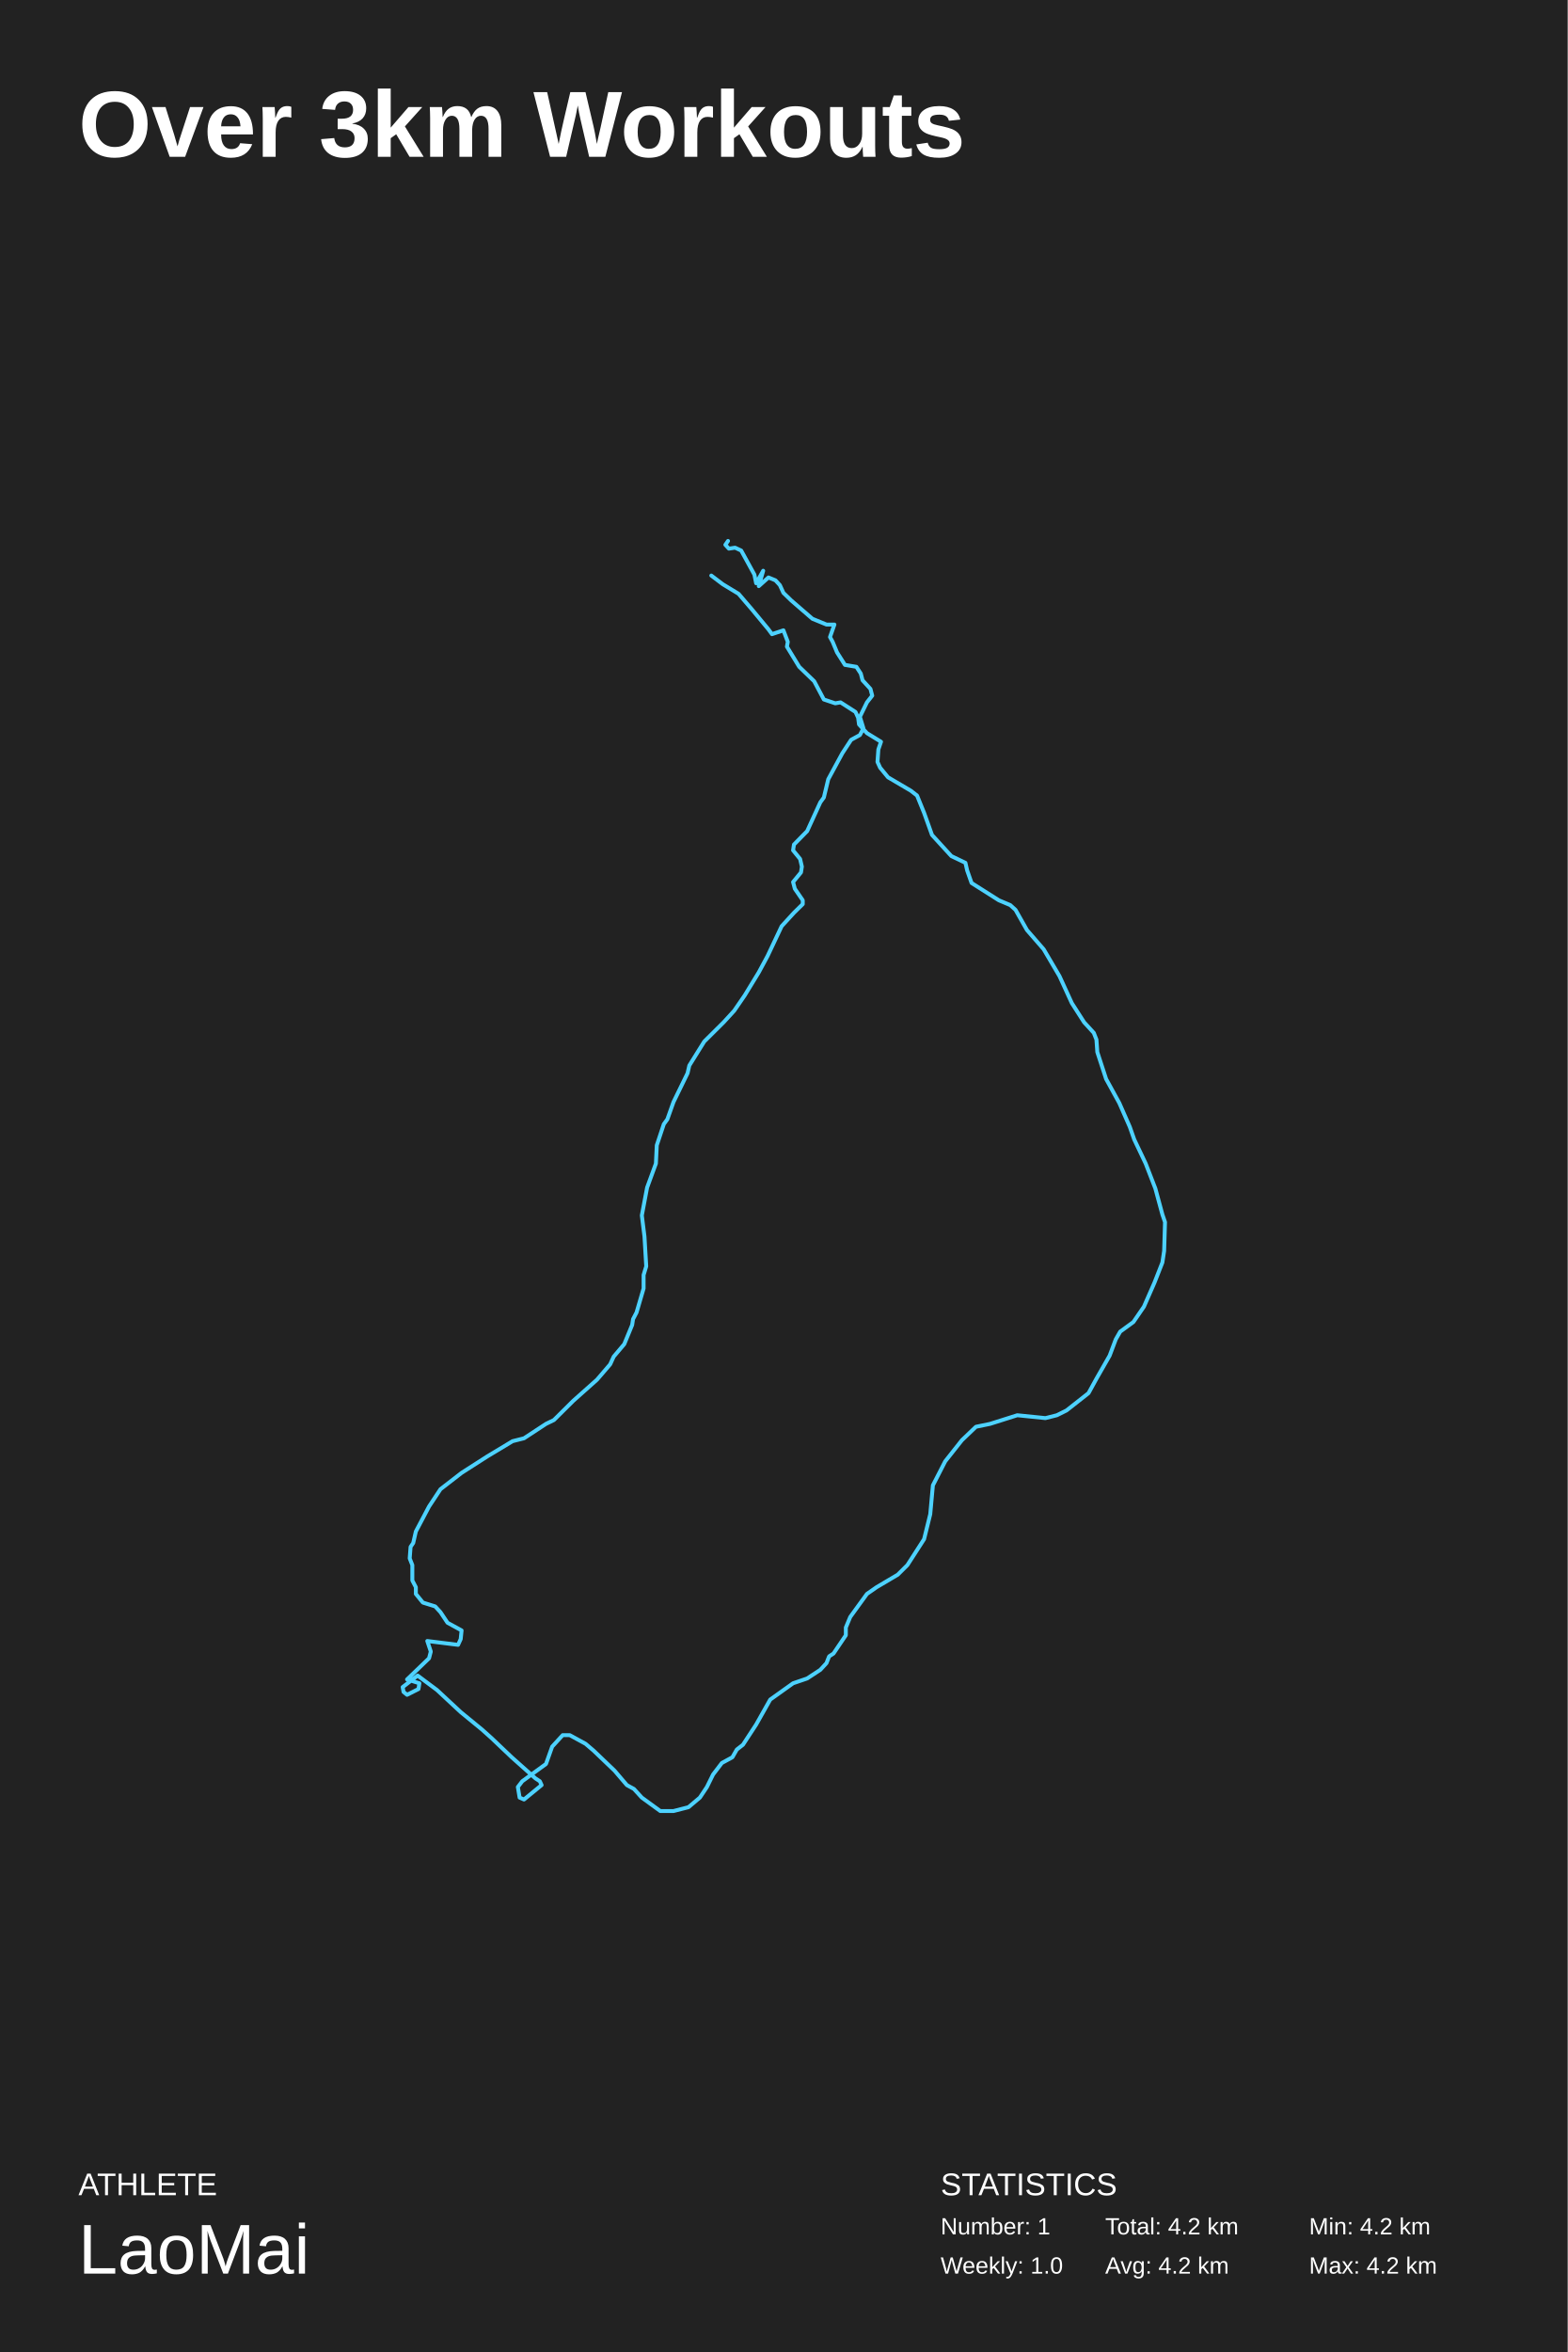
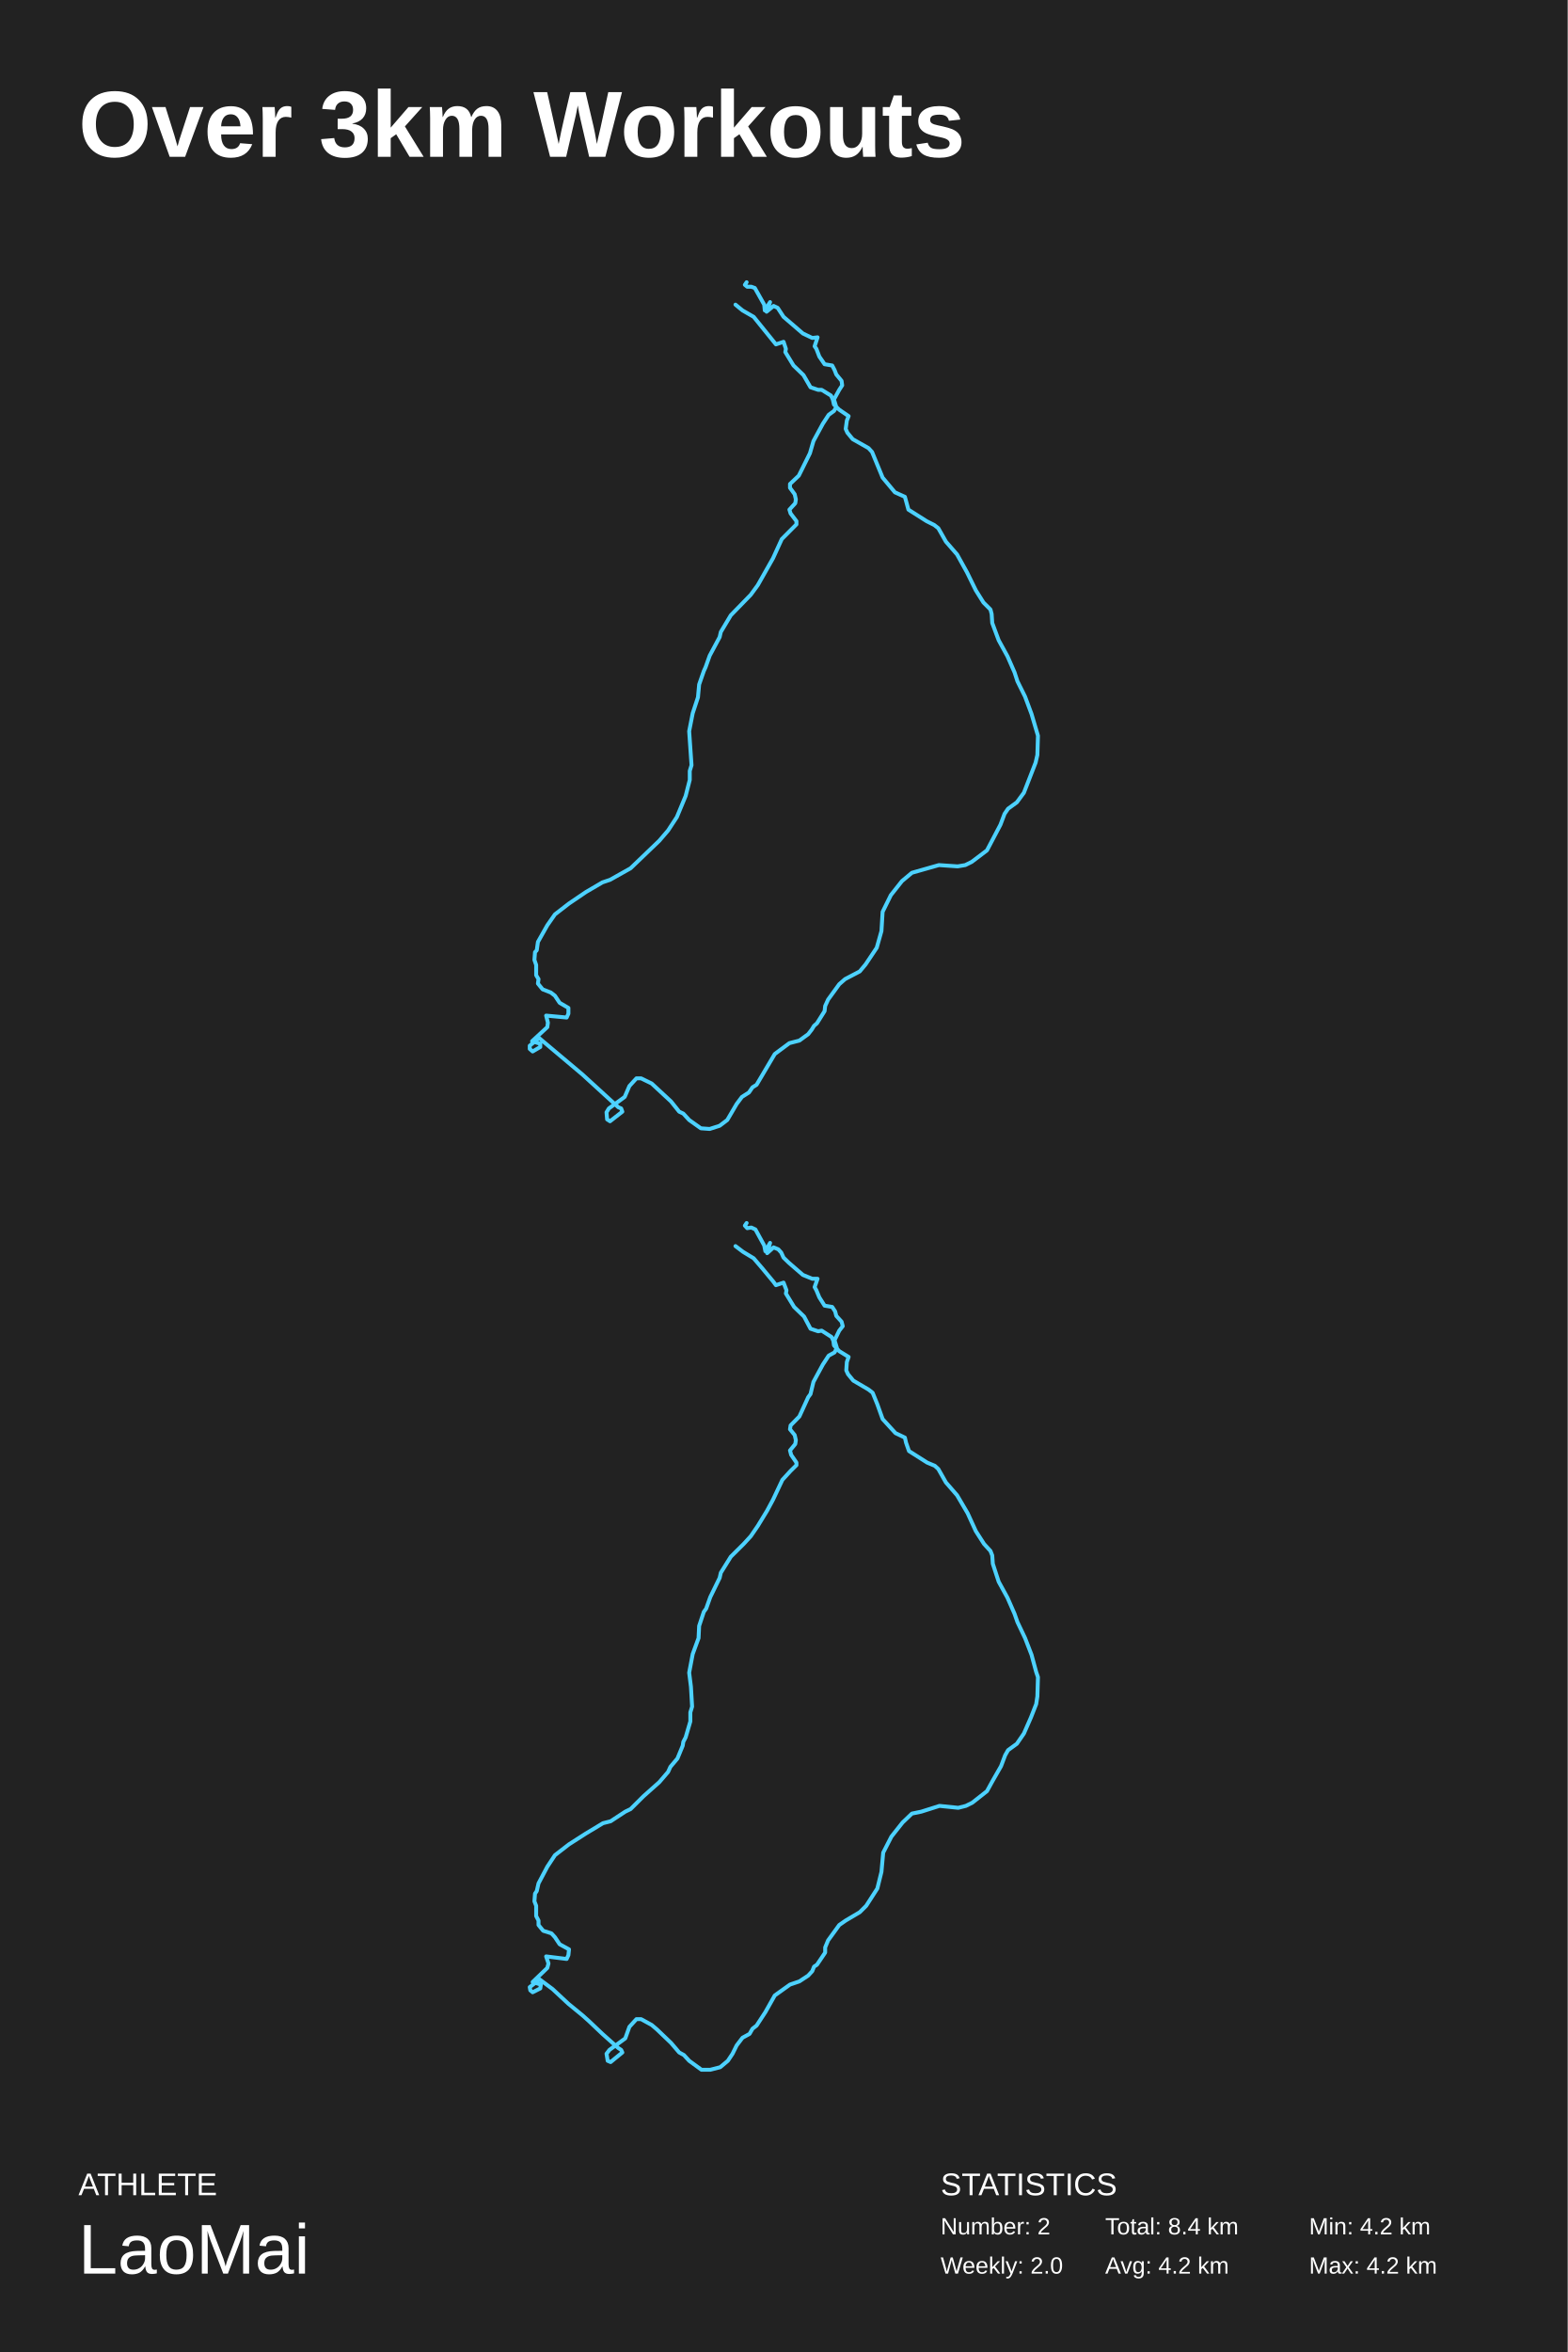
<svg xmlns="http://www.w3.org/2000/svg" baseProfile="full" height="300mm" version="1.1" viewBox="0,0,200,300" width="200mm">
  <defs />
  <rect fill="#222222" height="300" width="200" x="0" y="0" />
  <text fill="#FFFFFF" style="font-size:12px; font-family:Arial; font-weight:bold;" x="10" y="20">Over 3km Workouts</text>
  <text fill="#FFFFFF" style="font-size:4px; font-family:Arial" x="10" y="280">ATHLETE</text>
  <text fill="#FFFFFF" style="font-size:9px; font-family:Arial" x="10" y="290">LaoMai</text>
  <text fill="#FFFFFF" style="font-size:4px; font-family:Arial" x="120" y="280">STATISTICS</text>
-   <text fill="#FFFFFF" style="font-size:3px; font-family:Arial" x="120" y="285">Number: 1</text>
-   <text fill="#FFFFFF" style="font-size:3px; font-family:Arial" x="120" y="290">Weekly: 1.0</text>
-   <text fill="#FFFFFF" style="font-size:3px; font-family:Arial" x="141" y="285">Total: 4.2 km</text>
+   <text fill="#FFFFFF" style="font-size:3px; font-family:Arial" x="120" y="285">Number: 2</text>
+   <text fill="#FFFFFF" style="font-size:3px; font-family:Arial" x="120" y="290">Weekly: 2.0</text>
+   <text fill="#FFFFFF" style="font-size:3px; font-family:Arial" x="141" y="285">Total: 8.4 km</text>
  <text fill="#FFFFFF" style="font-size:3px; font-family:Arial" x="141" y="290">Avg: 4.2 km</text>
  <text fill="#FFFFFF" style="font-size:3px; font-family:Arial" x="167" y="285">Min: 4.2 km</text>
  <text fill="#FFFFFF" style="font-size:3px; font-family:Arial" x="167" y="290">Max: 4.2 km</text>
-   <polyline fill="none" points="90.745,73.412 92.204,74.515 94.223,75.74 95.905,77.701 98.037,80.274 98.486,80.887 99.944,80.397 100.505,81.867 100.393,82.48 101.963,85.054 103.87,86.892 105.104,89.22 106.562,89.71 107.235,89.588 109.143,90.813 109.479,91.549 109.591,92.406 110.601,93.509 112.396,94.612 112.059,95.593 111.947,97.186 112.284,97.921 113.293,99.146 116.21,100.862 116.995,101.475 117.892,103.681 118.902,106.499 121.37,109.195 123.165,110.053 123.389,111.033 123.95,112.626 127.428,114.832 128.886,115.445 129.559,116.058 131.017,118.631 133.149,121.082 135.168,124.513 136.738,127.944 138.309,130.395 139.543,131.743 139.879,132.601 139.992,134.194 141.113,137.625 142.796,140.689 144.142,143.752 144.703,145.345 146.161,148.409 147.395,151.595 148.293,154.904 148.629,155.884 148.517,159.56 148.293,161.031 147.283,163.604 145.937,166.668 144.591,168.628 142.908,169.854 142.347,170.834 141.562,172.917 139.879,175.858 138.87,177.696 136.065,179.902 134.831,180.515 133.373,180.882 129.783,180.515 126.306,181.617 124.511,181.985 122.716,183.701 120.585,186.396 119.014,189.46 118.678,193.136 117.892,196.322 115.761,199.631 114.527,200.856 111.835,202.449 110.601,203.307 108.469,206.248 107.909,207.596 107.909,208.576 106.338,210.904 105.777,211.272 105.441,212.129 104.655,212.987 102.973,214.09 101.178,214.703 98.261,216.786 96.466,219.972 94.784,222.545 93.998,223.158 93.438,224.138 92.091,224.873 90.97,226.344 90.184,227.937 89.287,229.285 87.829,230.51 85.922,231.0 84.239,231.0 81.883,229.285 80.874,228.182 79.976,227.692 78.406,225.854 75.713,223.28 74.704,222.422 72.685,221.32 71.787,221.32 70.441,222.79 69.656,224.996 66.627,227.201 66.066,227.937 66.29,229.285 66.851,229.53 69.095,227.692 68.871,227.201 68.31,226.834 65.281,224.138 62.701,221.687 61.467,220.584 58.775,218.379 55.746,215.56 53.278,213.722 51.371,215.193 51.483,215.806 51.932,216.173 53.39,215.438 53.502,214.703 51.932,214.213 54.736,211.517 54.96,210.659 54.512,209.311 58.438,209.801 58.775,209.066 58.887,207.963 57.092,206.983 56.194,205.635 55.521,204.9 53.951,204.41 53.053,203.307 53.053,202.449 52.605,201.591 52.605,199.631 52.268,198.773 52.38,197.302 52.717,196.812 53.053,195.342 54.736,192.156 56.194,189.95 58.887,187.867 62.14,185.784 65.393,183.823 66.851,183.456 69.656,181.617 70.665,181.127 73.133,178.677 76.162,175.981 77.845,174.02 78.294,173.04 79.64,171.447 80.649,168.996 80.761,168.261 81.21,167.403 82.108,164.339 82.108,162.624 82.444,161.521 82.22,157.722 81.883,155.026 82.556,151.473 83.678,148.409 83.79,146.081 84.688,143.385 85.136,142.772 85.922,140.566 87.716,136.89 87.941,135.91 89.848,132.846 92.316,130.395 93.662,128.925 95.008,126.964 96.803,124.023 97.925,121.94 99.72,118.141 101.29,116.425 102.412,115.322 102.412,114.832 101.402,113.362 101.178,112.504 102.187,111.278 102.3,110.543 102.075,109.563 101.178,108.46 101.29,107.725 102.973,106.009 104.655,102.333 105.104,101.72 105.665,99.392 107.46,96.083 108.582,94.367 109.703,93.754 110.152,92.897 109.703,91.426 110.601,89.588 111.274,88.73 111.05,87.872 110.04,86.769 109.816,85.912 109.255,85.054 107.796,84.809 106.787,83.215 106.226,81.867 105.889,81.255 106.45,79.662 105.441,79.662 103.646,78.926 100.954,76.598 99.944,75.618 99.495,74.637 98.934,74.024 98.037,73.657 96.803,74.76 97.364,72.799 96.466,74.392 96.242,73.289 94.559,70.225 93.774,69.858 92.989,69.98 92.54,69.49 92.877,69.0" stroke="#4DD2FF" stroke-linecap="round" stroke-linejoin="round" stroke-width="0.5" />
+   <polyline fill="none" points="93.83,38.859 94.728,39.595 96.149,40.412 98.99,43.925 99.963,43.598 100.262,44.497 100.187,44.905 101.234,46.621 102.505,47.846 103.403,49.398 104.375,49.725 104.824,49.725 106.02,50.461 106.245,50.951 106.394,51.604 107.067,52.258 108.264,53.075 108.039,53.647 107.89,54.709 108.114,55.199 108.787,56.016 110.806,57.16 111.255,57.65 112.601,60.918 114.172,62.797 115.443,63.369 115.892,65.003 118.21,66.473 119.182,66.963 119.706,67.372 120.678,69.087 122.099,70.721 123.37,73.009 124.492,75.296 125.464,76.848 126.362,77.747 126.511,78.319 126.586,79.463 127.409,81.669 128.531,83.711 129.428,85.753 129.802,86.897 130.774,88.858 131.597,91.063 132.419,93.841 132.345,96.292 132.12,97.272 130.625,101.112 129.727,102.337 128.605,103.154 128.157,103.808 127.633,105.196 125.913,108.464 123.969,109.935 123.146,110.343 122.174,110.506 119.781,110.343 116.341,111.323 115.069,112.385 113.648,114.183 112.601,116.307 112.452,118.757 111.853,120.881 110.433,123.005 109.685,123.904 107.815,124.884 107.067,125.538 105.646,127.498 105.272,128.315 105.198,128.969 104.225,130.521 103.851,130.848 103.552,131.338 103.104,131.91 101.982,132.727 100.71,133.053 98.841,134.442 96.522,138.363 95.999,138.69 95.55,139.344 94.653,139.915 93.98,140.814 92.783,142.856 91.811,143.592 90.54,144.0 89.418,143.918 87.922,142.856 87.174,142.039 86.651,141.794 85.604,140.487 83.136,138.2 81.79,137.546 81.191,137.546 80.294,138.527 79.696,139.915 77.677,141.386 77.377,141.876 77.452,142.775 77.826,143.02 79.397,141.794 79.247,141.386 78.873,141.223 74.311,137.056 68.777,132.4 67.581,133.38 67.581,133.789 67.954,134.115 68.927,133.544 68.927,133.135 67.88,132.808 69.824,131.011 69.899,130.439 69.674,129.541 72.292,129.786 72.516,129.296 72.516,128.56 71.395,127.907 70.796,127.008 70.273,126.6 69.226,126.191 68.627,125.456 68.702,124.884 68.403,124.394 68.403,123.087 68.179,122.434 68.254,121.453 68.478,121.208 68.627,120.146 69.824,118.022 70.796,116.633 72.591,115.245 74.76,113.774 76.854,112.549 77.826,112.222 80.444,110.752 84.108,107.239 85.23,105.932 86.352,104.216 87.473,101.52 87.997,99.478 87.997,98.334 88.221,97.599 87.922,93.269 88.371,90.982 89.044,88.939 89.194,87.305 89.792,85.59 90.016,85.1 90.54,83.629 91.811,81.26 91.961,80.606 93.232,78.482 95.775,75.868 96.672,74.643 98.616,71.211 99.738,68.761 101.608,66.882 101.608,66.473 100.86,65.493 100.71,65.003 101.458,64.186 101.533,63.695 101.384,63.042 100.785,62.225 100.785,61.735 101.907,60.673 103.328,57.813 103.777,56.261 104.973,54.055 105.721,52.911 106.394,52.421 106.693,51.931 106.394,50.951 107.067,49.725 107.441,49.153 107.366,48.582 106.693,47.765 106.469,47.193 106.17,46.621 105.198,46.457 104.525,45.477 104.151,44.497 103.926,44.17 104.3,43.026 103.627,43.108 102.431,42.536 99.963,40.412 99.215,39.268 98.691,39.023 97.794,39.758 98.243,38.533 97.569,39.595 97.495,38.859 96.298,36.735 95.849,36.572 95.326,36.572 95.027,36.327 95.251,36.0" stroke="#4DD2FF" stroke-linecap="round" stroke-linejoin="round" stroke-width="0.5" />
+   <polyline fill="none" points="93.83,158.941 94.802,159.676 96.149,160.493 97.27,161.801 98.691,163.516 98.99,163.925 99.963,163.598 100.337,164.578 100.262,164.987 101.309,166.702 102.58,167.928 103.403,169.48 104.375,169.807 104.824,169.725 106.095,170.542 106.319,171.032 106.394,171.604 107.067,172.34 108.264,173.075 108.039,173.728 107.965,174.79 108.189,175.281 108.862,176.098 110.806,177.241 111.33,177.65 111.928,179.12 112.601,180.999 114.247,182.797 115.443,183.369 115.593,184.022 115.967,185.084 118.285,186.555 119.257,186.963 119.706,187.372 120.678,189.087 122.099,190.721 123.445,193.009 124.492,195.296 125.539,196.93 126.362,197.829 126.586,198.401 126.661,199.463 127.409,201.75 128.531,203.793 129.428,205.835 129.802,206.897 130.774,208.939 131.597,211.063 132.195,213.269 132.419,213.923 132.345,216.374 132.195,217.354 131.522,219.069 130.625,221.112 129.727,222.419 128.605,223.236 128.232,223.889 127.708,225.278 126.586,227.239 125.913,228.464 124.044,229.935 123.221,230.343 122.249,230.588 119.856,230.343 117.537,231.078 116.341,231.323 115.144,232.467 113.723,234.264 112.676,236.307 112.452,238.757 111.928,240.881 110.507,243.087 109.685,243.904 107.89,244.966 107.067,245.538 105.646,247.498 105.272,248.397 105.272,249.051 104.225,250.603 103.851,250.848 103.627,251.42 103.104,251.991 101.982,252.727 100.785,253.135 98.841,254.524 97.644,256.648 96.522,258.363 95.999,258.772 95.625,259.425 94.728,259.915 93.98,260.896 93.456,261.958 92.858,262.856 91.886,263.673 90.614,264.0 89.493,264.0 87.922,262.856 87.249,262.121 86.651,261.794 85.604,260.569 83.809,258.854 83.136,258.282 81.79,257.546 81.191,257.546 80.294,258.527 79.771,259.997 77.751,261.468 77.377,261.958 77.527,262.856 77.901,263.02 79.397,261.794 79.247,261.468 78.873,261.223 76.854,259.425 75.134,257.792 74.311,257.056 72.516,255.586 70.497,253.707 68.852,252.482 67.581,253.462 67.655,253.87 67.954,254.115 68.927,253.625 69.001,253.135 67.954,252.808 69.824,251.011 69.974,250.439 69.674,249.541 72.292,249.867 72.516,249.377 72.591,248.642 71.395,247.989 70.796,247.09 70.348,246.6 69.301,246.273 68.702,245.538 68.702,244.966 68.403,244.394 68.403,243.087 68.179,242.515 68.254,241.535 68.478,241.208 68.702,240.228 69.824,238.104 70.796,236.633 72.591,235.245 74.76,233.856 76.929,232.549 77.901,232.304 79.771,231.078 80.444,230.752 82.089,229.118 84.108,227.32 85.23,226.013 85.529,225.36 86.426,224.298 87.1,222.664 87.174,222.174 87.473,221.602 88.072,219.56 88.072,218.416 88.296,217.681 88.147,215.148 87.922,213.351 88.371,210.982 89.119,208.939 89.194,207.387 89.792,205.59 90.091,205.181 90.614,203.711 91.811,201.26 91.961,200.606 93.232,198.564 94.877,196.93 95.775,195.95 96.672,194.643 97.869,192.682 98.616,191.293 99.813,188.761 100.86,187.617 101.608,186.882 101.608,186.555 100.935,185.574 100.785,185.003 101.458,184.186 101.533,183.695 101.384,183.042 100.785,182.307 100.86,181.816 101.982,180.673 103.104,178.222 103.403,177.813 103.777,176.261 104.973,174.055 105.721,172.911 106.469,172.503 106.768,171.931 106.469,170.951 107.067,169.725 107.516,169.153 107.366,168.582 106.693,167.846 106.544,167.274 106.17,166.702 105.198,166.539 104.525,165.477 104.151,164.578 103.926,164.17 104.3,163.108 103.627,163.108 102.431,162.618 100.636,161.065 99.963,160.412 99.663,159.758 99.29,159.35 98.691,159.105 97.869,159.84 98.243,158.533 97.644,159.595 97.495,158.859 96.373,156.817 95.849,156.572 95.326,156.654 95.027,156.327 95.251,156.0" stroke="#4DD2FF" stroke-linecap="round" stroke-linejoin="round" stroke-width="0.5" />
</svg>
